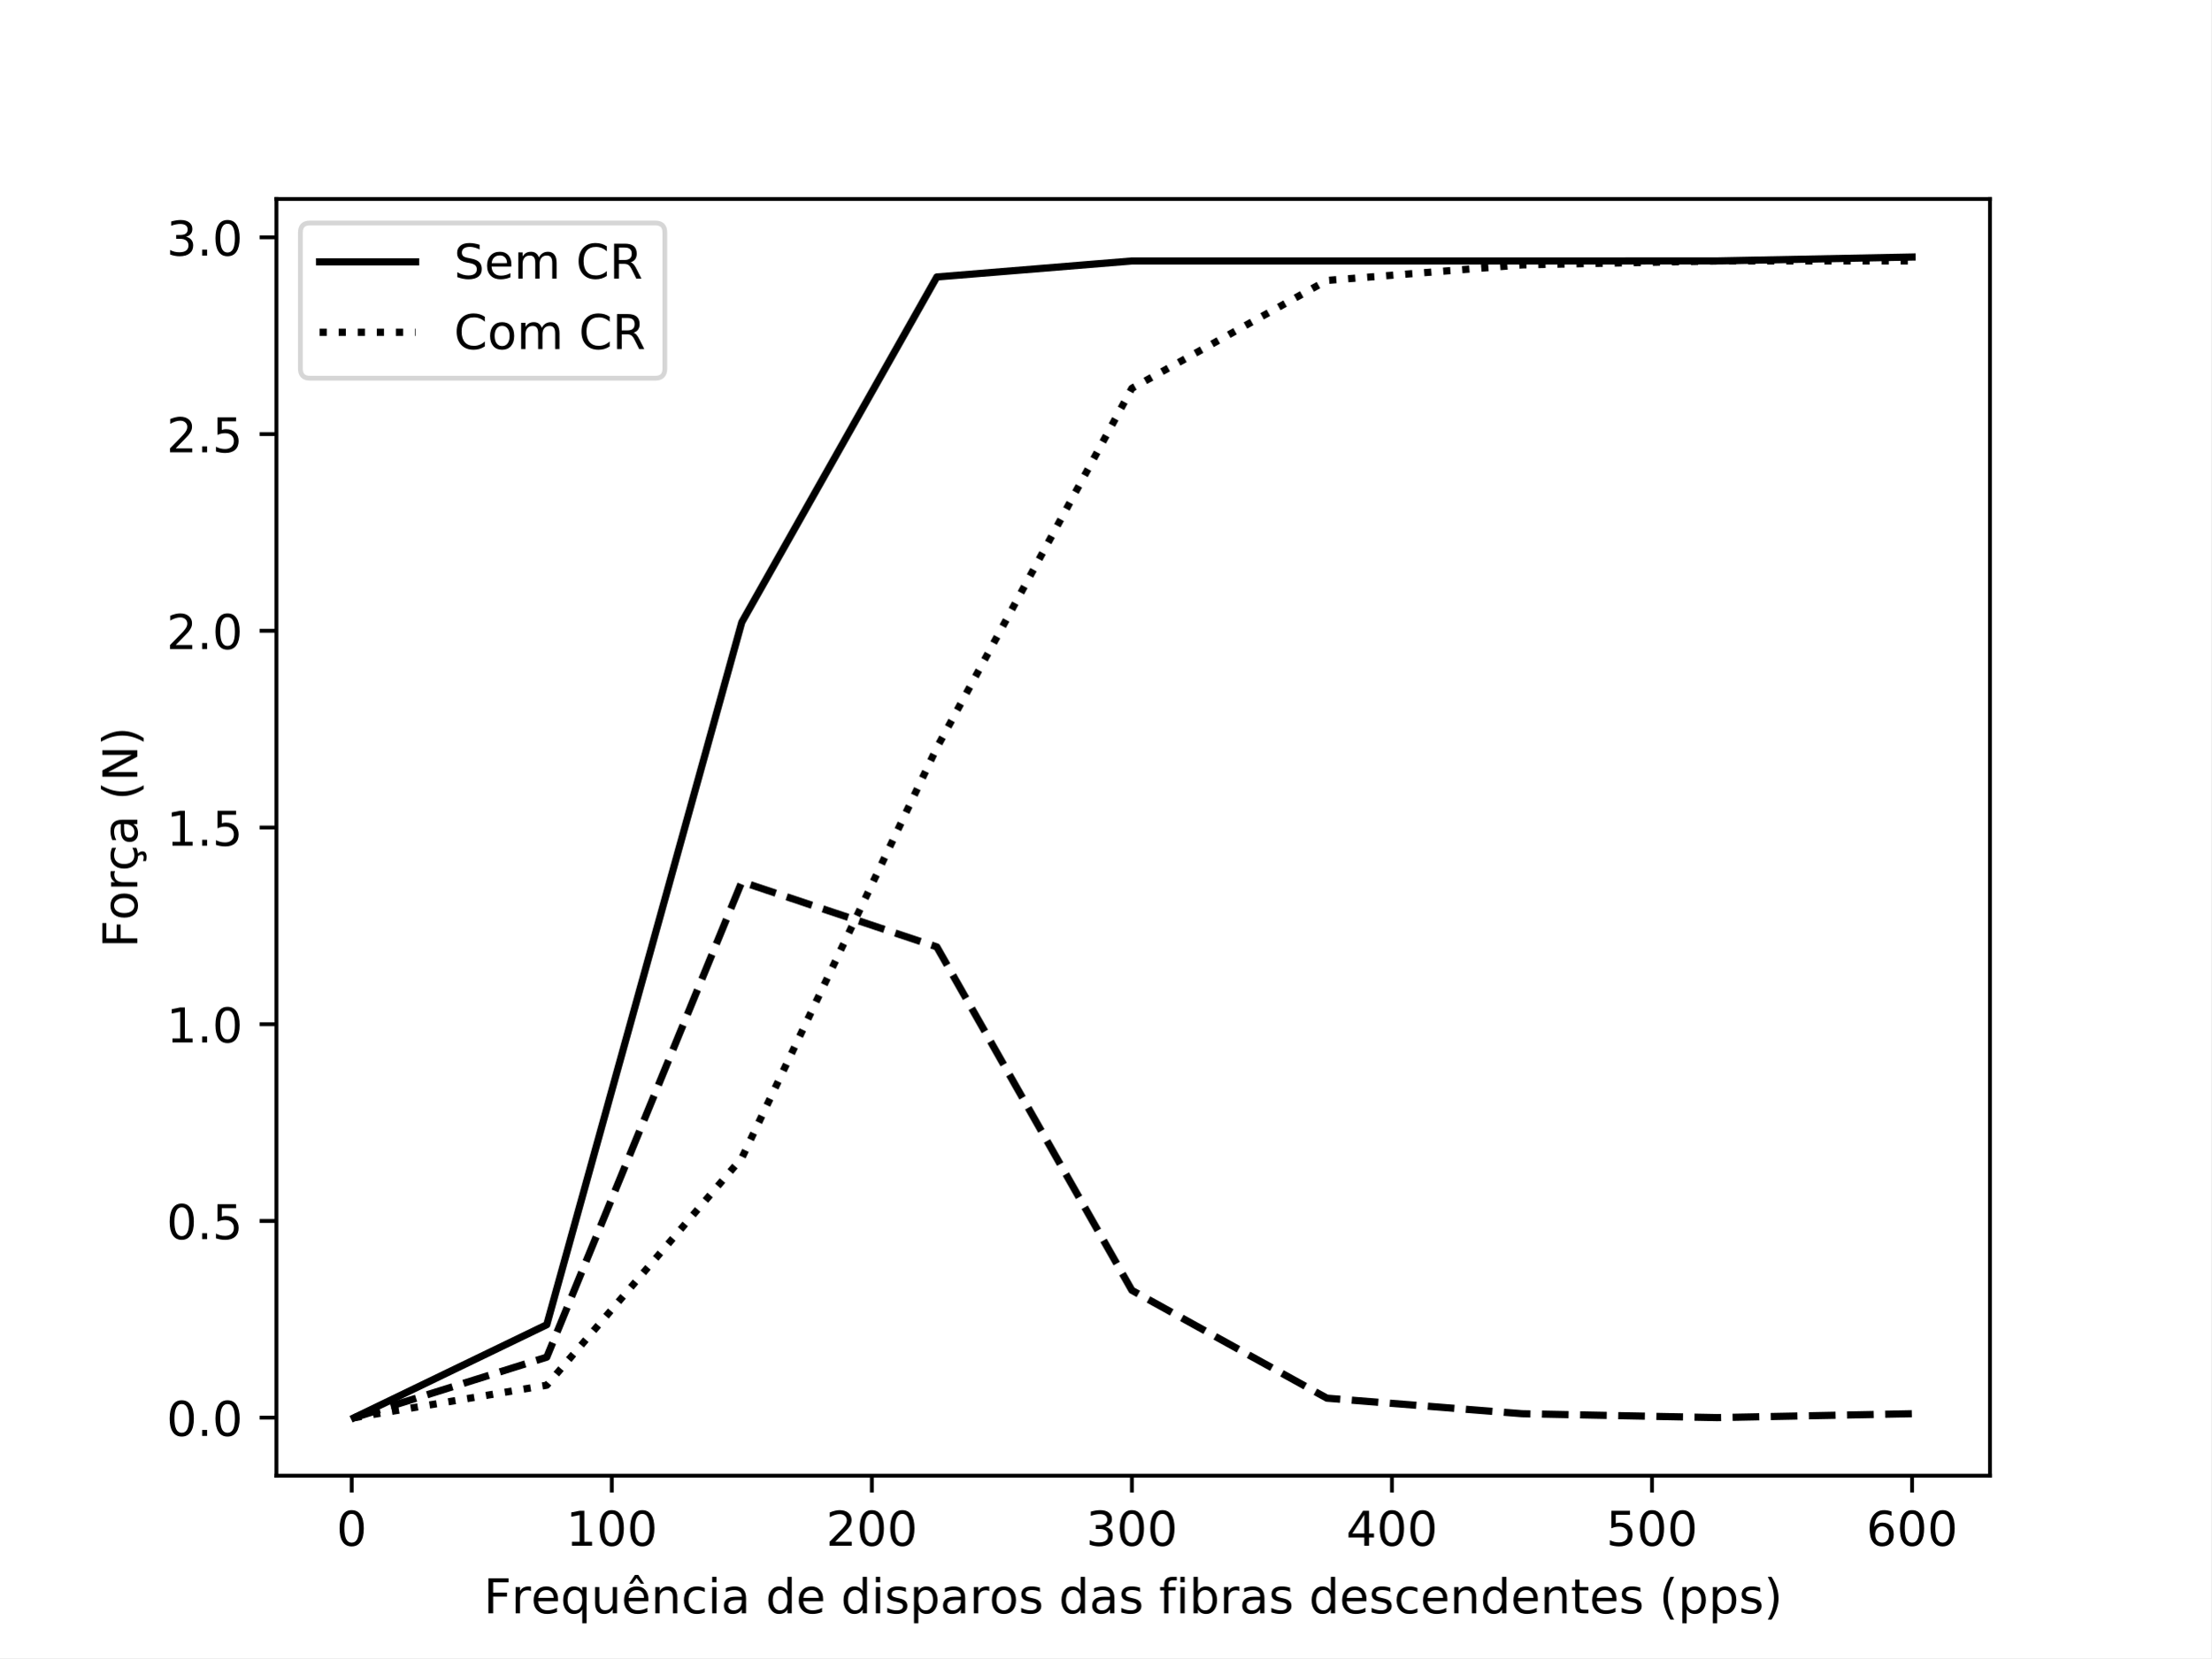
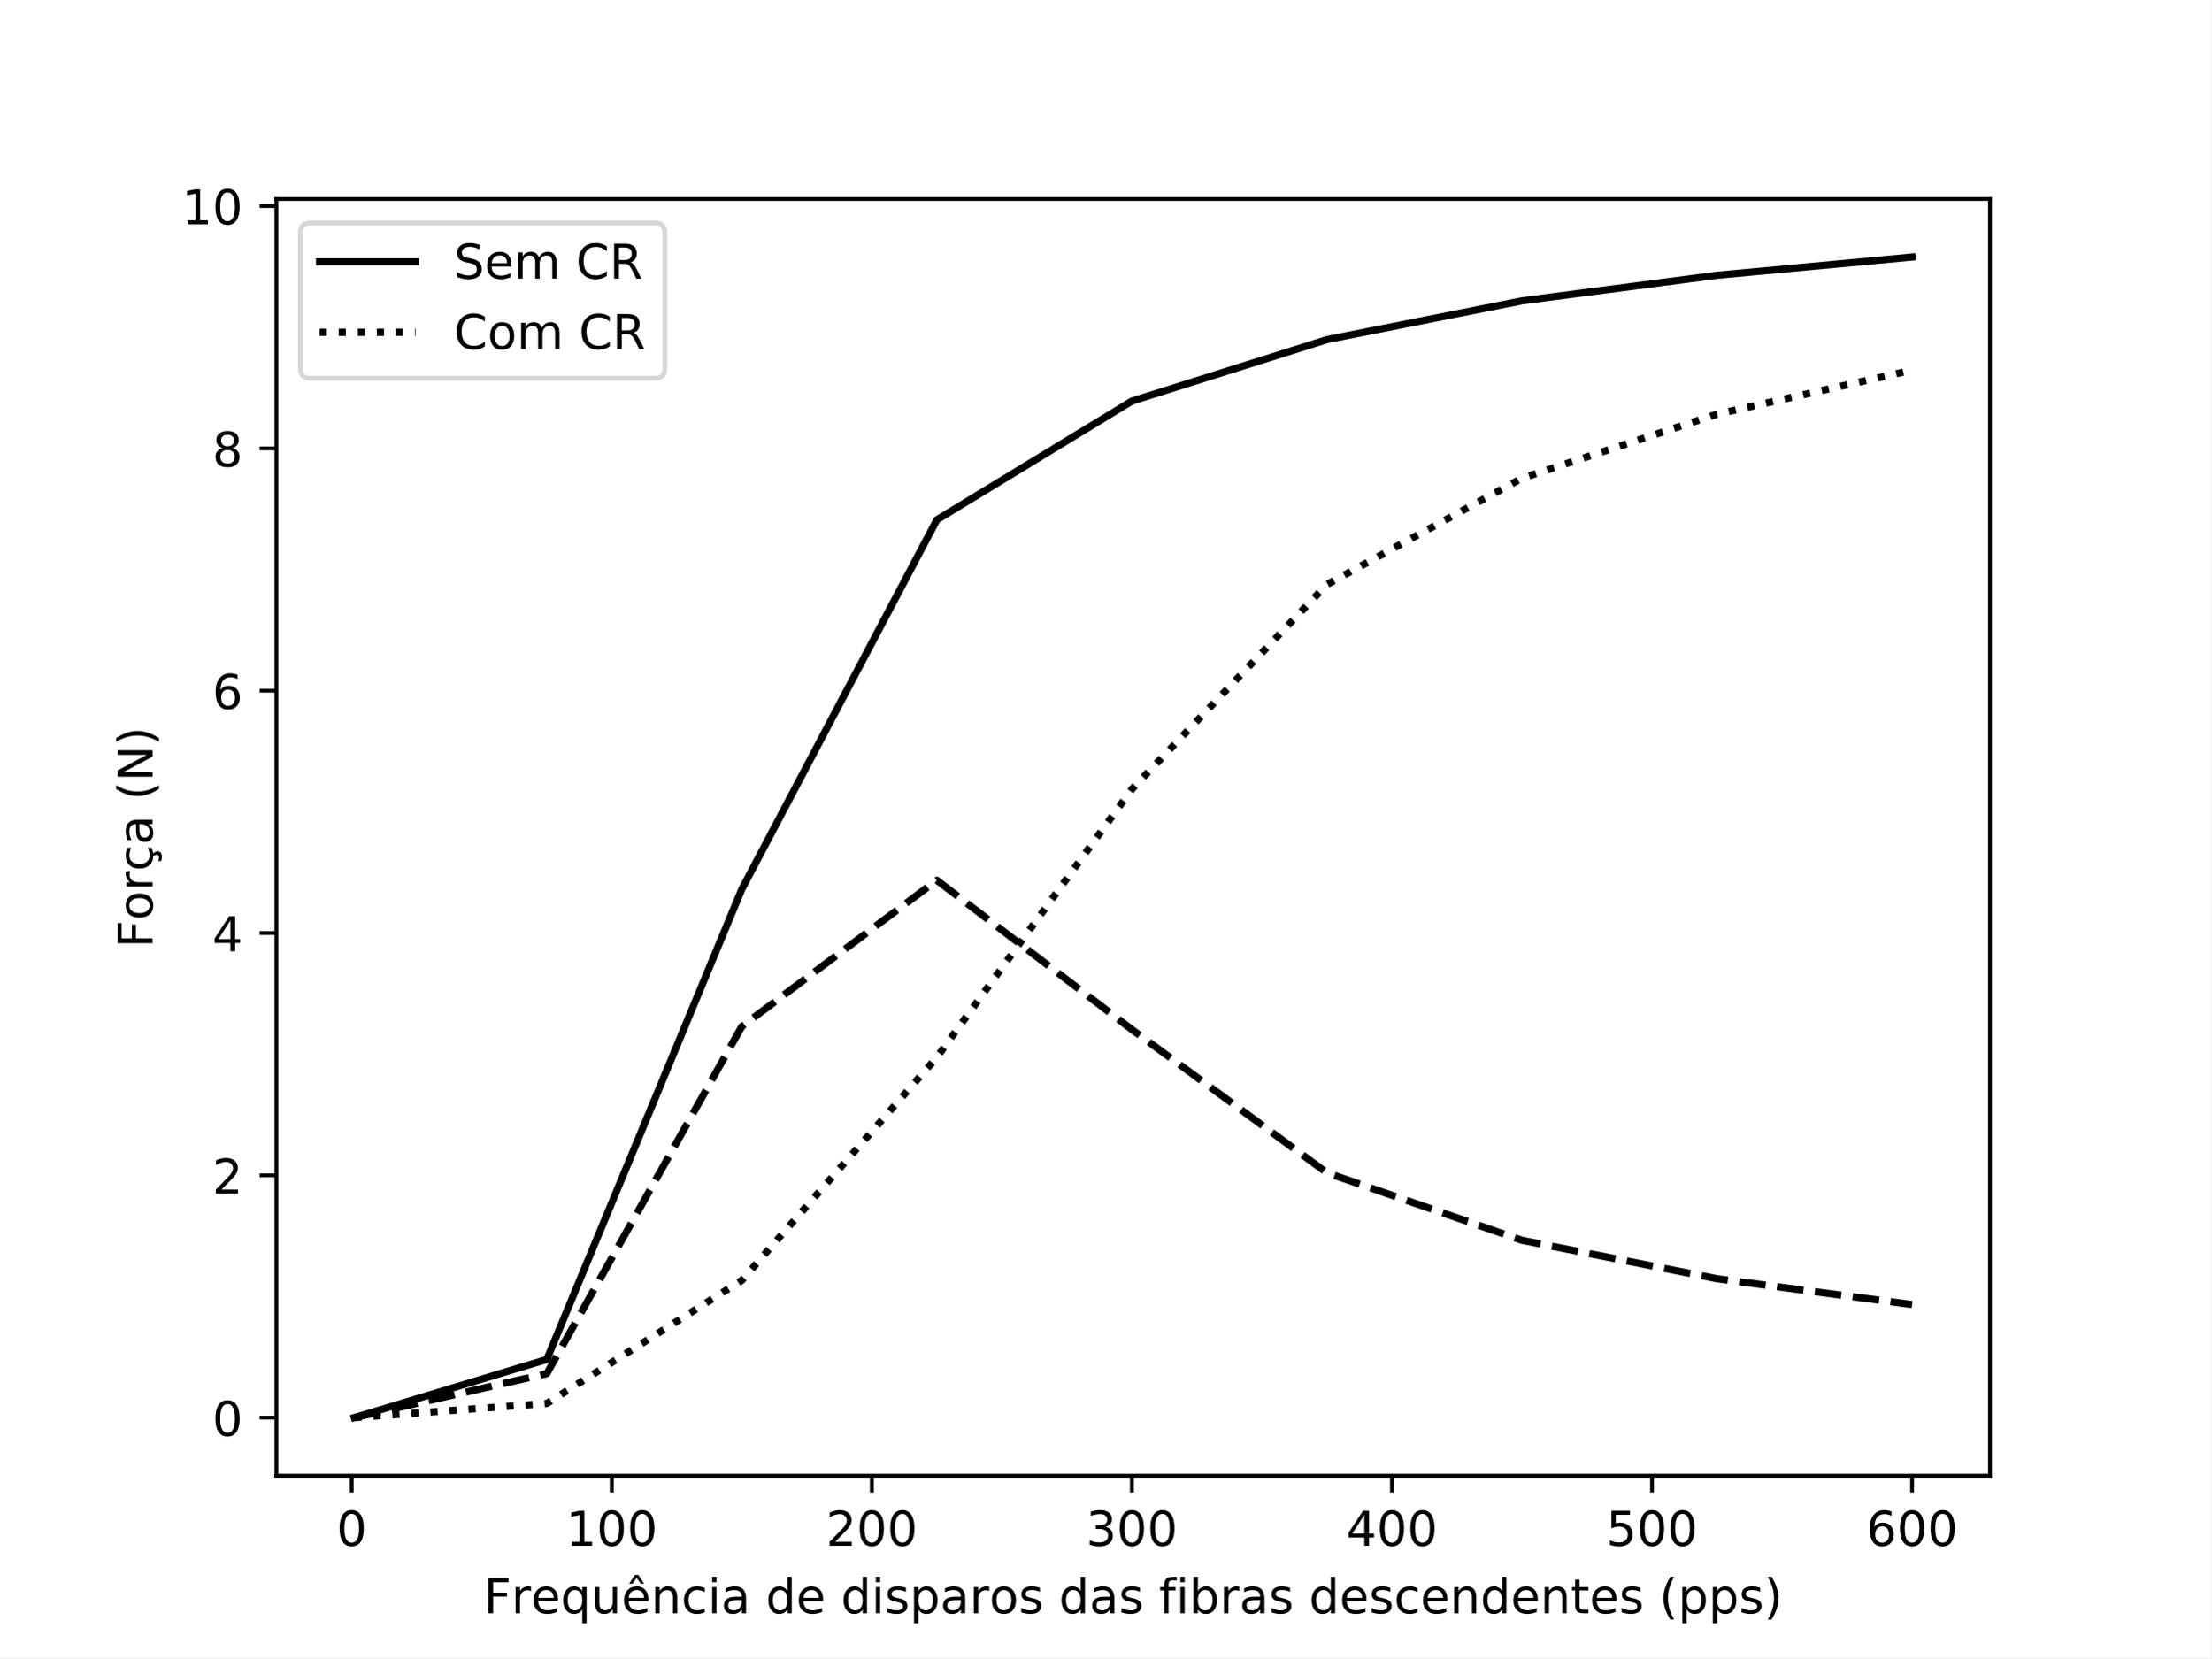
<svg xmlns="http://www.w3.org/2000/svg" xmlns:xlink="http://www.w3.org/1999/xlink" height="345.6pt" version="1.1" viewBox="0 0 460.8 345.6" width="460.8pt">
  <defs>
    <style type="text/css">
*{stroke-linecap:butt;stroke-linejoin:round;}
  </style>
  </defs>
  <g id="figure_1">
    <g id="patch_1">
      <path d="M 0 345.6  L 460.8 345.6  L 460.8 0  L 0 0  z " style="fill:#ffffff;" />
    </g>
    <g id="axes_1">
      <g id="patch_2">
        <path d="M 57.6 307.584  L 414.72 307.584  L 414.72 41.472  L 57.6 41.472  z " style="fill:#ffffff;" />
      </g>
      <g id="matplotlib.axis_1">
        <g id="xtick_1">
          <g id="line2d_1">
            <defs>
-               <path d="M 0 0  L 0 3.5  " id="m989ebcd56d" style="stroke:#000000;stroke-width:0.8;" />
-             </defs>
-             <g>
-               <use style="stroke:#000000;stroke-width:0.8;" x="73.291" xlink:href="#m989ebcd56d" y="307.584" />
+               <path d="M 0 0  L 0 3.5  " id="m99b1e2ceee" style="stroke:#000000;stroke-width:0.8;" />
+             </defs>
+             <g>
+               <use style="stroke:#000000;stroke-width:0.8;" x="73.291" xlink:href="#m99b1e2ceee" y="307.584" />
            </g>
          </g>
          <g id="text_1">
            <defs>
              <path d="M 31.781 66.406  Q 24.172 66.406 20.328 58.906  Q 16.5 51.422 16.5 36.375  Q 16.5 21.391 20.328 13.891  Q 24.172 6.391 31.781 6.391  Q 39.453 6.391 43.281 13.891  Q 47.125 21.391 47.125 36.375  Q 47.125 51.422 43.281 58.906  Q 39.453 66.406 31.781 66.406  z M 31.781 74.219  Q 44.047 74.219 50.516 64.516  Q 56.984 54.828 56.984 36.375  Q 56.984 17.969 50.516 8.266  Q 44.047 -1.422 31.781 -1.422  Q 19.531 -1.422 13.062 8.266  Q 6.594 17.969 6.594 36.375  Q 6.594 54.828 13.062 64.516  Q 19.531 74.219 31.781 74.219  z " id="DejaVuSans-48" />
            </defs>
            <g transform="translate(70.10948 322.1824)scale(0.1 -0.1)">
              <use xlink:href="#DejaVuSans-48" />
            </g>
          </g>
        </g>
        <g id="xtick_2">
          <g id="line2d_2">
            <g>
-               <use style="stroke:#000000;stroke-width:0.8;" x="127.49" xlink:href="#m989ebcd56d" y="307.584" />
+               <use style="stroke:#000000;stroke-width:0.8;" x="127.49" xlink:href="#m99b1e2ceee" y="307.584" />
            </g>
          </g>
          <g id="text_2">
            <defs>
              <path d="M 12.406 8.297  L 28.516 8.297  L 28.516 63.922  L 10.984 60.406  L 10.984 69.391  L 28.422 72.906  L 38.281 72.906  L 38.281 8.297  L 54.391 8.297  L 54.391 0  L 12.406 0  z " id="DejaVuSans-49" />
            </defs>
            <g transform="translate(117.9464 322.1824)scale(0.1 -0.1)">
              <use xlink:href="#DejaVuSans-49" />
              <use x="63.623" xlink:href="#DejaVuSans-48" />
              <use x="127.246" xlink:href="#DejaVuSans-48" />
            </g>
          </g>
        </g>
        <g id="xtick_3">
          <g id="line2d_3">
            <g>
-               <use style="stroke:#000000;stroke-width:0.8;" x="181.69" xlink:href="#m989ebcd56d" y="307.584" />
+               <use style="stroke:#000000;stroke-width:0.8;" x="181.69" xlink:href="#m99b1e2ceee" y="307.584" />
            </g>
          </g>
          <g id="text_3">
            <defs>
              <path d="M 19.188 8.297  L 53.609 8.297  L 53.609 0  L 7.328 0  L 7.328 8.297  Q 12.938 14.109 22.625 23.891  Q 32.328 33.688 34.812 36.531  Q 39.547 41.844 41.422 45.531  Q 43.312 49.219 43.312 52.781  Q 43.312 58.594 39.234 62.25  Q 35.156 65.922 28.609 65.922  Q 23.969 65.922 18.812 64.312  Q 13.672 62.703 7.812 59.422  L 7.812 69.391  Q 13.766 71.781 18.938 73  Q 24.125 74.219 28.422 74.219  Q 39.75 74.219 46.484 68.547  Q 53.219 62.891 53.219 53.422  Q 53.219 48.922 51.531 44.891  Q 49.859 40.875 45.406 35.406  Q 44.188 33.984 37.641 27.219  Q 31.109 20.453 19.188 8.297  z " id="DejaVuSans-50" />
            </defs>
            <g transform="translate(172.1458 322.1824)scale(0.1 -0.1)">
              <use xlink:href="#DejaVuSans-50" />
              <use x="63.623" xlink:href="#DejaVuSans-48" />
              <use x="127.246" xlink:href="#DejaVuSans-48" />
            </g>
          </g>
        </g>
        <g id="xtick_4">
          <g id="line2d_4">
            <g>
-               <use style="stroke:#000000;stroke-width:0.8;" x="235.889" xlink:href="#m989ebcd56d" y="307.584" />
+               <use style="stroke:#000000;stroke-width:0.8;" x="235.889" xlink:href="#m99b1e2ceee" y="307.584" />
            </g>
          </g>
          <g id="text_4">
            <defs>
              <path d="M 40.578 39.312  Q 47.656 37.797 51.625 33  Q 55.609 28.219 55.609 21.188  Q 55.609 10.406 48.188 4.484  Q 40.766 -1.422 27.094 -1.422  Q 22.516 -1.422 17.656 -0.516  Q 12.797 0.391 7.625 2.203  L 7.625 11.719  Q 11.719 9.328 16.594 8.109  Q 21.484 6.891 26.812 6.891  Q 36.078 6.891 40.938 10.547  Q 45.797 14.203 45.797 21.188  Q 45.797 27.641 41.281 31.266  Q 36.766 34.906 28.719 34.906  L 20.219 34.906  L 20.219 43.016  L 29.109 43.016  Q 36.375 43.016 40.234 45.922  Q 44.094 48.828 44.094 54.297  Q 44.094 59.906 40.109 62.906  Q 36.141 65.922 28.719 65.922  Q 24.656 65.922 20.016 65.031  Q 15.375 64.156 9.812 62.312  L 9.812 71.094  Q 15.438 72.656 20.344 73.438  Q 25.25 74.219 29.594 74.219  Q 40.828 74.219 47.359 69.109  Q 53.906 64.016 53.906 55.328  Q 53.906 49.266 50.438 45.094  Q 46.969 40.922 40.578 39.312  z " id="DejaVuSans-51" />
            </defs>
            <g transform="translate(226.3453 322.1824)scale(0.1 -0.1)">
              <use xlink:href="#DejaVuSans-51" />
              <use x="63.623" xlink:href="#DejaVuSans-48" />
              <use x="127.246" xlink:href="#DejaVuSans-48" />
            </g>
          </g>
        </g>
        <g id="xtick_5">
          <g id="line2d_5">
            <g>
-               <use style="stroke:#000000;stroke-width:0.8;" x="290.088" xlink:href="#m989ebcd56d" y="307.584" />
+               <use style="stroke:#000000;stroke-width:0.8;" x="290.088" xlink:href="#m99b1e2ceee" y="307.584" />
            </g>
          </g>
          <g id="text_5">
            <defs>
              <path d="M 37.797 64.312  L 12.891 25.391  L 37.797 25.391  z M 35.203 72.906  L 47.609 72.906  L 47.609 25.391  L 58.016 25.391  L 58.016 17.188  L 47.609 17.188  L 47.609 0  L 37.797 0  L 37.797 17.188  L 4.891 17.188  L 4.891 26.703  z " id="DejaVuSans-52" />
            </defs>
            <g transform="translate(280.5447 322.1824)scale(0.1 -0.1)">
              <use xlink:href="#DejaVuSans-52" />
              <use x="63.623" xlink:href="#DejaVuSans-48" />
              <use x="127.246" xlink:href="#DejaVuSans-48" />
            </g>
          </g>
        </g>
        <g id="xtick_6">
          <g id="line2d_6">
            <g>
-               <use style="stroke:#000000;stroke-width:0.8;" x="344.288" xlink:href="#m989ebcd56d" y="307.584" />
+               <use style="stroke:#000000;stroke-width:0.8;" x="344.288" xlink:href="#m99b1e2ceee" y="307.584" />
            </g>
          </g>
          <g id="text_6">
            <defs>
              <path d="M 10.797 72.906  L 49.516 72.906  L 49.516 64.594  L 19.828 64.594  L 19.828 46.734  Q 21.969 47.469 24.109 47.828  Q 26.266 48.188 28.422 48.188  Q 40.625 48.188 47.75 41.5  Q 54.891 34.812 54.891 23.391  Q 54.891 11.625 47.562 5.094  Q 40.234 -1.422 26.906 -1.422  Q 22.312 -1.422 17.547 -0.641  Q 12.797 0.141 7.719 1.703  L 7.719 11.625  Q 12.109 9.234 16.797 8.062  Q 21.484 6.891 26.703 6.891  Q 35.156 6.891 40.078 11.328  Q 45.016 15.766 45.016 23.391  Q 45.016 31 40.078 35.438  Q 35.156 39.891 26.703 39.891  Q 22.75 39.891 18.812 39.016  Q 14.891 38.141 10.797 36.281  z " id="DejaVuSans-53" />
            </defs>
            <g transform="translate(334.7441 322.1824)scale(0.1 -0.1)">
              <use xlink:href="#DejaVuSans-53" />
              <use x="63.623" xlink:href="#DejaVuSans-48" />
              <use x="127.246" xlink:href="#DejaVuSans-48" />
            </g>
          </g>
        </g>
        <g id="xtick_7">
          <g id="line2d_7">
            <g>
-               <use style="stroke:#000000;stroke-width:0.8;" x="398.487" xlink:href="#m989ebcd56d" y="307.584" />
+               <use style="stroke:#000000;stroke-width:0.8;" x="398.487" xlink:href="#m99b1e2ceee" y="307.584" />
            </g>
          </g>
          <g id="text_7">
            <defs>
              <path d="M 33.016 40.375  Q 26.375 40.375 22.484 35.828  Q 18.609 31.297 18.609 23.391  Q 18.609 15.531 22.484 10.953  Q 26.375 6.391 33.016 6.391  Q 39.656 6.391 43.531 10.953  Q 47.406 15.531 47.406 23.391  Q 47.406 31.297 43.531 35.828  Q 39.656 40.375 33.016 40.375  z M 52.594 71.297  L 52.594 62.312  Q 48.875 64.062 45.094 64.984  Q 41.312 65.922 37.594 65.922  Q 27.828 65.922 22.672 59.328  Q 17.531 52.734 16.797 39.406  Q 19.672 43.656 24.016 45.922  Q 28.375 48.188 33.594 48.188  Q 44.578 48.188 50.953 41.516  Q 57.328 34.859 57.328 23.391  Q 57.328 12.156 50.688 5.359  Q 44.047 -1.422 33.016 -1.422  Q 20.359 -1.422 13.672 8.266  Q 6.984 17.969 6.984 36.375  Q 6.984 53.656 15.188 63.938  Q 23.391 74.219 37.203 74.219  Q 40.922 74.219 44.703 73.484  Q 48.484 72.75 52.594 71.297  z " id="DejaVuSans-54" />
            </defs>
            <g transform="translate(388.9435 322.1824)scale(0.1 -0.1)">
              <use xlink:href="#DejaVuSans-54" />
              <use x="63.623" xlink:href="#DejaVuSans-48" />
              <use x="127.246" xlink:href="#DejaVuSans-48" />
            </g>
          </g>
        </g>
        <g id="text_8">
          <defs>
            <path d="M 9.812 72.906  L 51.703 72.906  L 51.703 64.594  L 19.672 64.594  L 19.672 43.109  L 48.578 43.109  L 48.578 34.812  L 19.672 34.812  L 19.672 0  L 9.812 0  z " id="DejaVuSans-70" />
            <path d="M 41.109 46.297  Q 39.594 47.172 37.812 47.578  Q 36.031 48 33.891 48  Q 26.266 48 22.188 43.047  Q 18.109 38.094 18.109 28.812  L 18.109 0  L 9.078 0  L 9.078 54.688  L 18.109 54.688  L 18.109 46.188  Q 20.953 51.172 25.484 53.578  Q 30.031 56 36.531 56  Q 37.453 56 38.578 55.875  Q 39.703 55.766 41.062 55.516  z " id="DejaVuSans-114" />
            <path d="M 56.203 29.594  L 56.203 25.203  L 14.891 25.203  Q 15.484 15.922 20.484 11.062  Q 25.484 6.203 34.422 6.203  Q 39.594 6.203 44.453 7.469  Q 49.312 8.734 54.109 11.281  L 54.109 2.781  Q 49.266 0.734 44.188 -0.344  Q 39.109 -1.422 33.891 -1.422  Q 20.797 -1.422 13.156 6.188  Q 5.516 13.812 5.516 26.812  Q 5.516 40.234 12.766 48.109  Q 20.016 56 32.328 56  Q 43.359 56 49.781 48.891  Q 56.203 41.797 56.203 29.594  z M 47.219 32.234  Q 47.125 39.594 43.094 43.984  Q 39.062 48.391 32.422 48.391  Q 24.906 48.391 20.391 44.141  Q 15.875 39.891 15.188 32.172  z " id="DejaVuSans-101" />
            <path d="M 14.797 27.297  Q 14.797 17.391 18.875 11.75  Q 22.953 6.109 30.078 6.109  Q 37.203 6.109 41.297 11.75  Q 45.406 17.391 45.406 27.297  Q 45.406 37.203 41.297 42.844  Q 37.203 48.484 30.078 48.484  Q 22.953 48.484 18.875 42.844  Q 14.797 37.203 14.797 27.297  z M 45.406 8.203  Q 42.578 3.328 38.25 0.953  Q 33.938 -1.422 27.875 -1.422  Q 17.969 -1.422 11.734 6.484  Q 5.516 14.406 5.516 27.297  Q 5.516 40.188 11.734 48.094  Q 17.969 56 27.875 56  Q 33.938 56 38.25 53.625  Q 42.578 51.266 45.406 46.391  L 45.406 54.688  L 54.391 54.688  L 54.391 -20.797  L 45.406 -20.797  z " id="DejaVuSans-113" />
            <path d="M 8.5 21.578  L 8.5 54.688  L 17.484 54.688  L 17.484 21.922  Q 17.484 14.156 20.5 10.266  Q 23.531 6.391 29.594 6.391  Q 36.859 6.391 41.078 11.031  Q 45.312 15.672 45.312 23.688  L 45.312 54.688  L 54.297 54.688  L 54.297 0  L 45.312 0  L 45.312 8.406  Q 42.047 3.422 37.719 1  Q 33.406 -1.422 27.688 -1.422  Q 18.266 -1.422 13.375 4.438  Q 8.5 10.297 8.5 21.578  z M 31.109 56  z " id="DejaVuSans-117" />
            <path d="M 56.203 29.594  L 56.203 25.203  L 14.891 25.203  Q 15.484 15.922 20.484 11.062  Q 25.484 6.203 34.422 6.203  Q 39.594 6.203 44.453 7.469  Q 49.312 8.734 54.109 11.281  L 54.109 2.781  Q 49.266 0.734 44.188 -0.344  Q 39.109 -1.422 33.891 -1.422  Q 20.797 -1.422 13.156 6.188  Q 5.516 13.812 5.516 26.812  Q 5.516 40.234 12.766 48.109  Q 20.016 56 32.328 56  Q 43.359 56 49.781 48.891  Q 56.203 41.797 56.203 29.594  z M 47.219 32.234  Q 47.125 39.594 43.094 43.984  Q 39.062 48.391 32.422 48.391  Q 24.906 48.391 20.391 44.141  Q 15.875 39.891 15.188 32.172  z M 28.172 79.984  L 35.406 79.984  L 47.359 61.625  L 40.578 61.625  L 31.781 73.578  L 23 61.625  L 16.219 61.625  z " id="DejaVuSans-234" />
            <path d="M 54.891 33.016  L 54.891 0  L 45.906 0  L 45.906 32.719  Q 45.906 40.484 42.875 44.328  Q 39.844 48.188 33.797 48.188  Q 26.516 48.188 22.312 43.547  Q 18.109 38.922 18.109 30.906  L 18.109 0  L 9.078 0  L 9.078 54.688  L 18.109 54.688  L 18.109 46.188  Q 21.344 51.125 25.703 53.562  Q 30.078 56 35.797 56  Q 45.219 56 50.047 50.172  Q 54.891 44.344 54.891 33.016  z " id="DejaVuSans-110" />
            <path d="M 48.781 52.594  L 48.781 44.188  Q 44.969 46.297 41.141 47.344  Q 37.312 48.391 33.406 48.391  Q 24.656 48.391 19.812 42.844  Q 14.984 37.312 14.984 27.297  Q 14.984 17.281 19.812 11.734  Q 24.656 6.203 33.406 6.203  Q 37.312 6.203 41.141 7.25  Q 44.969 8.297 48.781 10.406  L 48.781 2.094  Q 45.016 0.344 40.984 -0.531  Q 36.969 -1.422 32.422 -1.422  Q 20.062 -1.422 12.781 6.344  Q 5.516 14.109 5.516 27.297  Q 5.516 40.672 12.859 48.328  Q 20.219 56 33.016 56  Q 37.156 56 41.109 55.141  Q 45.062 54.297 48.781 52.594  z " id="DejaVuSans-99" />
            <path d="M 9.422 54.688  L 18.406 54.688  L 18.406 0  L 9.422 0  z M 9.422 75.984  L 18.406 75.984  L 18.406 64.594  L 9.422 64.594  z " id="DejaVuSans-105" />
            <path d="M 34.281 27.484  Q 23.391 27.484 19.188 25  Q 14.984 22.516 14.984 16.5  Q 14.984 11.719 18.141 8.906  Q 21.297 6.109 26.703 6.109  Q 34.188 6.109 38.703 11.406  Q 43.219 16.703 43.219 25.484  L 43.219 27.484  z M 52.203 31.203  L 52.203 0  L 43.219 0  L 43.219 8.297  Q 40.141 3.328 35.547 0.953  Q 30.953 -1.422 24.312 -1.422  Q 15.922 -1.422 10.953 3.297  Q 6 8.016 6 15.922  Q 6 25.141 12.172 29.828  Q 18.359 34.516 30.609 34.516  L 43.219 34.516  L 43.219 35.406  Q 43.219 41.609 39.141 45  Q 35.062 48.391 27.688 48.391  Q 23 48.391 18.547 47.266  Q 14.109 46.141 10.016 43.891  L 10.016 52.203  Q 14.938 54.109 19.578 55.047  Q 24.219 56 28.609 56  Q 40.484 56 46.344 49.844  Q 52.203 43.703 52.203 31.203  z " id="DejaVuSans-97" />
            <path id="DejaVuSans-32" />
            <path d="M 45.406 46.391  L 45.406 75.984  L 54.391 75.984  L 54.391 0  L 45.406 0  L 45.406 8.203  Q 42.578 3.328 38.25 0.953  Q 33.938 -1.422 27.875 -1.422  Q 17.969 -1.422 11.734 6.484  Q 5.516 14.406 5.516 27.297  Q 5.516 40.188 11.734 48.094  Q 17.969 56 27.875 56  Q 33.938 56 38.25 53.625  Q 42.578 51.266 45.406 46.391  z M 14.797 27.297  Q 14.797 17.391 18.875 11.75  Q 22.953 6.109 30.078 6.109  Q 37.203 6.109 41.297 11.75  Q 45.406 17.391 45.406 27.297  Q 45.406 37.203 41.297 42.844  Q 37.203 48.484 30.078 48.484  Q 22.953 48.484 18.875 42.844  Q 14.797 37.203 14.797 27.297  z " id="DejaVuSans-100" />
            <path d="M 44.281 53.078  L 44.281 44.578  Q 40.484 46.531 36.375 47.5  Q 32.281 48.484 27.875 48.484  Q 21.188 48.484 17.844 46.438  Q 14.5 44.391 14.5 40.281  Q 14.5 37.156 16.891 35.375  Q 19.281 33.594 26.516 31.984  L 29.594 31.297  Q 39.156 29.25 43.188 25.516  Q 47.219 21.781 47.219 15.094  Q 47.219 7.469 41.188 3.016  Q 35.156 -1.422 24.609 -1.422  Q 20.219 -1.422 15.453 -0.562  Q 10.688 0.297 5.422 2  L 5.422 11.281  Q 10.406 8.688 15.234 7.391  Q 20.062 6.109 24.812 6.109  Q 31.156 6.109 34.562 8.281  Q 37.984 10.453 37.984 14.406  Q 37.984 18.062 35.516 20.016  Q 33.062 21.969 24.703 23.781  L 21.578 24.516  Q 13.234 26.266 9.516 29.906  Q 5.812 33.547 5.812 39.891  Q 5.812 47.609 11.281 51.797  Q 16.75 56 26.812 56  Q 31.781 56 36.172 55.266  Q 40.578 54.547 44.281 53.078  z " id="DejaVuSans-115" />
            <path d="M 18.109 8.203  L 18.109 -20.797  L 9.078 -20.797  L 9.078 54.688  L 18.109 54.688  L 18.109 46.391  Q 20.953 51.266 25.266 53.625  Q 29.594 56 35.594 56  Q 45.562 56 51.781 48.094  Q 58.016 40.188 58.016 27.297  Q 58.016 14.406 51.781 6.484  Q 45.562 -1.422 35.594 -1.422  Q 29.594 -1.422 25.266 0.953  Q 20.953 3.328 18.109 8.203  z M 48.688 27.297  Q 48.688 37.203 44.609 42.844  Q 40.531 48.484 33.406 48.484  Q 26.266 48.484 22.188 42.844  Q 18.109 37.203 18.109 27.297  Q 18.109 17.391 22.188 11.75  Q 26.266 6.109 33.406 6.109  Q 40.531 6.109 44.609 11.75  Q 48.688 17.391 48.688 27.297  z " id="DejaVuSans-112" />
            <path d="M 30.609 48.391  Q 23.391 48.391 19.188 42.75  Q 14.984 37.109 14.984 27.297  Q 14.984 17.484 19.156 11.844  Q 23.344 6.203 30.609 6.203  Q 37.797 6.203 41.984 11.859  Q 46.188 17.531 46.188 27.297  Q 46.188 37.016 41.984 42.703  Q 37.797 48.391 30.609 48.391  z M 30.609 56  Q 42.328 56 49.016 48.375  Q 55.719 40.766 55.719 27.297  Q 55.719 13.875 49.016 6.219  Q 42.328 -1.422 30.609 -1.422  Q 18.844 -1.422 12.172 6.219  Q 5.516 13.875 5.516 27.297  Q 5.516 40.766 12.172 48.375  Q 18.844 56 30.609 56  z " id="DejaVuSans-111" />
            <path d="M 37.109 75.984  L 37.109 68.5  L 28.516 68.5  Q 23.688 68.5 21.797 66.547  Q 19.922 64.594 19.922 59.516  L 19.922 54.688  L 34.719 54.688  L 34.719 47.703  L 19.922 47.703  L 19.922 0  L 10.891 0  L 10.891 47.703  L 2.297 47.703  L 2.297 54.688  L 10.891 54.688  L 10.891 58.5  Q 10.891 67.625 15.141 71.797  Q 19.391 75.984 28.609 75.984  z " id="DejaVuSans-102" />
            <path d="M 48.688 27.297  Q 48.688 37.203 44.609 42.844  Q 40.531 48.484 33.406 48.484  Q 26.266 48.484 22.188 42.844  Q 18.109 37.203 18.109 27.297  Q 18.109 17.391 22.188 11.75  Q 26.266 6.109 33.406 6.109  Q 40.531 6.109 44.609 11.75  Q 48.688 17.391 48.688 27.297  z M 18.109 46.391  Q 20.953 51.266 25.266 53.625  Q 29.594 56 35.594 56  Q 45.562 56 51.781 48.094  Q 58.016 40.188 58.016 27.297  Q 58.016 14.406 51.781 6.484  Q 45.562 -1.422 35.594 -1.422  Q 29.594 -1.422 25.266 0.953  Q 20.953 3.328 18.109 8.203  L 18.109 0  L 9.078 0  L 9.078 75.984  L 18.109 75.984  z " id="DejaVuSans-98" />
            <path d="M 18.312 70.219  L 18.312 54.688  L 36.812 54.688  L 36.812 47.703  L 18.312 47.703  L 18.312 18.016  Q 18.312 11.328 20.141 9.422  Q 21.969 7.516 27.594 7.516  L 36.812 7.516  L 36.812 0  L 27.594 0  Q 17.188 0 13.234 3.875  Q 9.281 7.766 9.281 18.016  L 9.281 47.703  L 2.688 47.703  L 2.688 54.688  L 9.281 54.688  L 9.281 70.219  z " id="DejaVuSans-116" />
            <path d="M 31 75.875  Q 24.469 64.656 21.281 53.656  Q 18.109 42.672 18.109 31.391  Q 18.109 20.125 21.312 9.062  Q 24.516 -2 31 -13.188  L 23.188 -13.188  Q 15.875 -1.703 12.234 9.375  Q 8.594 20.453 8.594 31.391  Q 8.594 42.281 12.203 53.312  Q 15.828 64.359 23.188 75.875  z " id="DejaVuSans-40" />
            <path d="M 8.016 75.875  L 15.828 75.875  Q 23.141 64.359 26.781 53.312  Q 30.422 42.281 30.422 31.391  Q 30.422 20.453 26.781 9.375  Q 23.141 -1.703 15.828 -13.188  L 8.016 -13.188  Q 14.5 -2 17.703 9.062  Q 20.906 20.125 20.906 31.391  Q 20.906 42.672 17.703 53.656  Q 14.5 64.656 8.016 75.875  z " id="DejaVuSans-41" />
          </defs>
          <g transform="translate(100.803 336.2606)scale(0.1 -0.1)">
            <use xlink:href="#DejaVuSans-70" />
            <use x="57.41" xlink:href="#DejaVuSans-114" />
            <use x="98.492" xlink:href="#DejaVuSans-101" />
            <use x="160.016" xlink:href="#DejaVuSans-113" />
            <use x="223.492" xlink:href="#DejaVuSans-117" />
            <use x="286.871" xlink:href="#DejaVuSans-234" />
            <use x="348.395" xlink:href="#DejaVuSans-110" />
            <use x="411.773" xlink:href="#DejaVuSans-99" />
            <use x="466.754" xlink:href="#DejaVuSans-105" />
            <use x="494.537" xlink:href="#DejaVuSans-97" />
            <use x="555.816" xlink:href="#DejaVuSans-32" />
            <use x="587.604" xlink:href="#DejaVuSans-100" />
            <use x="651.08" xlink:href="#DejaVuSans-101" />
            <use x="712.604" xlink:href="#DejaVuSans-32" />
            <use x="744.391" xlink:href="#DejaVuSans-100" />
            <use x="807.867" xlink:href="#DejaVuSans-105" />
            <use x="835.65" xlink:href="#DejaVuSans-115" />
            <use x="887.75" xlink:href="#DejaVuSans-112" />
            <use x="951.227" xlink:href="#DejaVuSans-97" />
            <use x="1012.506" xlink:href="#DejaVuSans-114" />
            <use x="1053.588" xlink:href="#DejaVuSans-111" />
            <use x="1114.77" xlink:href="#DejaVuSans-115" />
            <use x="1166.869" xlink:href="#DejaVuSans-32" />
            <use x="1198.656" xlink:href="#DejaVuSans-100" />
            <use x="1262.133" xlink:href="#DejaVuSans-97" />
            <use x="1323.412" xlink:href="#DejaVuSans-115" />
            <use x="1375.512" xlink:href="#DejaVuSans-32" />
            <use x="1407.299" xlink:href="#DejaVuSans-102" />
            <use x="1442.504" xlink:href="#DejaVuSans-105" />
            <use x="1470.287" xlink:href="#DejaVuSans-98" />
            <use x="1533.764" xlink:href="#DejaVuSans-114" />
            <use x="1574.877" xlink:href="#DejaVuSans-97" />
            <use x="1636.156" xlink:href="#DejaVuSans-115" />
            <use x="1688.256" xlink:href="#DejaVuSans-32" />
            <use x="1720.043" xlink:href="#DejaVuSans-100" />
            <use x="1783.52" xlink:href="#DejaVuSans-101" />
            <use x="1845.043" xlink:href="#DejaVuSans-115" />
            <use x="1897.143" xlink:href="#DejaVuSans-99" />
            <use x="1952.123" xlink:href="#DejaVuSans-101" />
            <use x="2013.646" xlink:href="#DejaVuSans-110" />
            <use x="2077.025" xlink:href="#DejaVuSans-100" />
            <use x="2140.502" xlink:href="#DejaVuSans-101" />
            <use x="2202.025" xlink:href="#DejaVuSans-110" />
            <use x="2265.404" xlink:href="#DejaVuSans-116" />
            <use x="2304.613" xlink:href="#DejaVuSans-101" />
            <use x="2366.137" xlink:href="#DejaVuSans-115" />
            <use x="2418.236" xlink:href="#DejaVuSans-32" />
            <use x="2450.023" xlink:href="#DejaVuSans-40" />
            <use x="2489.037" xlink:href="#DejaVuSans-112" />
            <use x="2552.514" xlink:href="#DejaVuSans-112" />
            <use x="2615.99" xlink:href="#DejaVuSans-115" />
            <use x="2668.09" xlink:href="#DejaVuSans-41" />
          </g>
        </g>
      </g>
      <g id="matplotlib.axis_2">
        <g id="ytick_1">
          <g id="line2d_8">
            <defs>
-               <path d="M 0 0  L -3.5 0  " id="m0ba6291695" style="stroke:#000000;stroke-width:0.8;" />
-             </defs>
-             <g>
-               <use style="stroke:#000000;stroke-width:0.8;" x="57.6" xlink:href="#m0ba6291695" y="295.488" />
+               <path d="M 0 0  L -3.5 0  " id="m496a9ec036" style="stroke:#000000;stroke-width:0.8;" />
+             </defs>
+             <g>
+               <use style="stroke:#000000;stroke-width:0.8;" x="57.6" xlink:href="#m496a9ec036" y="295.488" />
            </g>
          </g>
          <g id="text_9">
-             <defs>
-               <path d="M 10.688 12.406  L 21 12.406  L 21 0  L 10.688 0  z " id="DejaVuSans-46" />
-             </defs>
-             <g transform="translate(34.69687 299.2872)scale(0.1 -0.1)">
+             <g transform="translate(44.2375 299.2872)scale(0.1 -0.1)">
              <use xlink:href="#DejaVuSans-48" />
-               <use x="63.623" xlink:href="#DejaVuSans-46" />
-               <use x="95.41" xlink:href="#DejaVuSans-48" />
            </g>
          </g>
        </g>
        <g id="ytick_2">
          <g id="line2d_9">
            <g>
-               <use style="stroke:#000000;stroke-width:0.8;" x="57.6" xlink:href="#m0ba6291695" y="254.485" />
+               <use style="stroke:#000000;stroke-width:0.8;" x="57.6" xlink:href="#m496a9ec036" y="244.979" />
            </g>
          </g>
          <g id="text_10">
-             <g transform="translate(34.69687 258.2838)scale(0.1 -0.1)">
-               <use xlink:href="#DejaVuSans-48" />
-               <use x="63.623" xlink:href="#DejaVuSans-46" />
-               <use x="95.41" xlink:href="#DejaVuSans-53" />
+             <g transform="translate(44.2375 248.7782)scale(0.1 -0.1)">
+               <use xlink:href="#DejaVuSans-50" />
            </g>
          </g>
        </g>
        <g id="ytick_3">
          <g id="line2d_10">
            <g>
-               <use style="stroke:#000000;stroke-width:0.8;" x="57.6" xlink:href="#m0ba6291695" y="213.481" />
+               <use style="stroke:#000000;stroke-width:0.8;" x="57.6" xlink:href="#m496a9ec036" y="194.47" />
            </g>
          </g>
          <g id="text_11">
-             <g transform="translate(34.69687 217.2804)scale(0.1 -0.1)">
-               <use xlink:href="#DejaVuSans-49" />
-               <use x="63.623" xlink:href="#DejaVuSans-46" />
-               <use x="95.41" xlink:href="#DejaVuSans-48" />
+             <g transform="translate(44.2375 198.2691)scale(0.1 -0.1)">
+               <use xlink:href="#DejaVuSans-52" />
            </g>
          </g>
        </g>
        <g id="ytick_4">
          <g id="line2d_11">
            <g>
-               <use style="stroke:#000000;stroke-width:0.8;" x="57.6" xlink:href="#m0ba6291695" y="172.478" />
+               <use style="stroke:#000000;stroke-width:0.8;" x="57.6" xlink:href="#m496a9ec036" y="143.961" />
            </g>
          </g>
          <g id="text_12">
-             <g transform="translate(34.69687 176.277)scale(0.1 -0.1)">
-               <use xlink:href="#DejaVuSans-49" />
-               <use x="63.623" xlink:href="#DejaVuSans-46" />
-               <use x="95.41" xlink:href="#DejaVuSans-53" />
+             <g transform="translate(44.2375 147.7601)scale(0.1 -0.1)">
+               <use xlink:href="#DejaVuSans-54" />
            </g>
          </g>
        </g>
        <g id="ytick_5">
          <g id="line2d_12">
            <g>
-               <use style="stroke:#000000;stroke-width:0.8;" x="57.6" xlink:href="#m0ba6291695" y="131.474" />
+               <use style="stroke:#000000;stroke-width:0.8;" x="57.6" xlink:href="#m496a9ec036" y="93.452" />
            </g>
          </g>
          <g id="text_13">
-             <g transform="translate(34.69687 135.2737)scale(0.1 -0.1)">
-               <use xlink:href="#DejaVuSans-50" />
-               <use x="63.623" xlink:href="#DejaVuSans-46" />
-               <use x="95.41" xlink:href="#DejaVuSans-48" />
+             <defs>
+               <path d="M 31.781 34.625  Q 24.75 34.625 20.719 30.859  Q 16.703 27.094 16.703 20.516  Q 16.703 13.922 20.719 10.156  Q 24.75 6.391 31.781 6.391  Q 38.812 6.391 42.859 10.172  Q 46.922 13.969 46.922 20.516  Q 46.922 27.094 42.891 30.859  Q 38.875 34.625 31.781 34.625  z M 21.922 38.812  Q 15.578 40.375 12.031 44.719  Q 8.5 49.078 8.5 55.328  Q 8.5 64.062 14.719 69.141  Q 20.953 74.219 31.781 74.219  Q 42.672 74.219 48.875 69.141  Q 55.078 64.062 55.078 55.328  Q 55.078 49.078 51.531 44.719  Q 48 40.375 41.703 38.812  Q 48.828 37.156 52.797 32.312  Q 56.781 27.484 56.781 20.516  Q 56.781 9.906 50.312 4.234  Q 43.844 -1.422 31.781 -1.422  Q 19.734 -1.422 13.25 4.234  Q 6.781 9.906 6.781 20.516  Q 6.781 27.484 10.781 32.312  Q 14.797 37.156 21.922 38.812  z M 18.312 54.391  Q 18.312 48.734 21.844 45.562  Q 25.391 42.391 31.781 42.391  Q 38.141 42.391 41.719 45.562  Q 45.312 48.734 45.312 54.391  Q 45.312 60.062 41.719 63.234  Q 38.141 66.406 31.781 66.406  Q 25.391 66.406 21.844 63.234  Q 18.312 60.062 18.312 54.391  z " id="DejaVuSans-56" />
+             </defs>
+             <g transform="translate(44.2375 97.25108)scale(0.1 -0.1)">
+               <use xlink:href="#DejaVuSans-56" />
            </g>
          </g>
        </g>
        <g id="ytick_6">
          <g id="line2d_13">
            <g>
-               <use style="stroke:#000000;stroke-width:0.8;" x="57.6" xlink:href="#m0ba6291695" y="90.471" />
+               <use style="stroke:#000000;stroke-width:0.8;" x="57.6" xlink:href="#m496a9ec036" y="42.943" />
            </g>
          </g>
          <g id="text_14">
-             <g transform="translate(34.69687 94.27027)scale(0.1 -0.1)">
-               <use xlink:href="#DejaVuSans-50" />
-               <use x="63.623" xlink:href="#DejaVuSans-46" />
-               <use x="95.41" xlink:href="#DejaVuSans-53" />
-             </g>
-           </g>
-         </g>
-         <g id="ytick_7">
-           <g id="line2d_14">
-             <g>
-               <use style="stroke:#000000;stroke-width:0.8;" x="57.6" xlink:href="#m0ba6291695" y="49.468" />
-             </g>
-           </g>
-           <g id="text_15">
-             <g transform="translate(34.69687 53.26688)scale(0.1 -0.1)">
-               <use xlink:href="#DejaVuSans-51" />
-               <use x="63.623" xlink:href="#DejaVuSans-46" />
-               <use x="95.41" xlink:href="#DejaVuSans-48" />
-             </g>
-           </g>
-         </g>
-         <g id="text_16">
+             <g transform="translate(37.875 46.74204)scale(0.1 -0.1)">
+               <use xlink:href="#DejaVuSans-49" />
+               <use x="63.623" xlink:href="#DejaVuSans-48" />
+             </g>
+           </g>
+         </g>
+         <g id="text_15">
          <defs>
            <path d="M 48.781 52.594  L 48.781 44.188  Q 44.969 46.297 41.141 47.344  Q 37.312 48.391 33.406 48.391  Q 24.656 48.391 19.812 42.844  Q 14.984 37.312 14.984 27.297  Q 14.984 17.281 19.812 11.734  Q 24.656 6.203 33.406 6.203  Q 37.312 6.203 41.141 7.25  Q 44.969 8.297 48.781 10.406  L 48.781 2.094  Q 45.016 0.344 40.984 -0.531  Q 36.969 -1.422 32.422 -1.422  Q 20.062 -1.422 12.781 6.344  Q 5.516 14.109 5.516 27.297  Q 5.516 40.672 12.859 48.328  Q 20.219 56 33.016 56  Q 37.156 56 41.109 55.141  Q 45.062 54.297 48.781 52.594  z M 36.078 0  Q 38.766 -3.031 40.078 -5.594  Q 41.406 -8.156 41.406 -10.5  Q 41.406 -14.844 38.469 -17.062  Q 35.547 -19.281 29.781 -19.281  Q 27.547 -19.281 25.422 -18.984  Q 23.297 -18.703 21.188 -18.109  L 21.188 -11.719  Q 22.859 -12.547 24.656 -12.906  Q 26.469 -13.281 28.766 -13.281  Q 31.641 -13.281 33.109 -12.109  Q 34.578 -10.938 34.578 -8.688  Q 34.578 -7.234 33.516 -5.109  Q 32.469 -2.984 30.281 0  z " id="DejaVuSans-231" />
            <path d="M 9.812 72.906  L 23.094 72.906  L 55.422 11.922  L 55.422 72.906  L 64.984 72.906  L 64.984 0  L 51.703 0  L 19.391 60.984  L 19.391 0  L 9.812 0  z " id="DejaVuSans-78" />
          </defs>
-           <g transform="translate(28.61719 197.5592)rotate(-90)scale(0.1 -0.1)">
+           <g transform="translate(31.79531 197.5592)rotate(-90)scale(0.1 -0.1)">
            <use xlink:href="#DejaVuSans-70" />
            <use x="57.473" xlink:href="#DejaVuSans-111" />
            <use x="118.654" xlink:href="#DejaVuSans-114" />
            <use x="159.736" xlink:href="#DejaVuSans-231" />
            <use x="214.717" xlink:href="#DejaVuSans-97" />
            <use x="275.996" xlink:href="#DejaVuSans-32" />
            <use x="307.783" xlink:href="#DejaVuSans-40" />
            <use x="346.797" xlink:href="#DejaVuSans-78" />
            <use x="421.602" xlink:href="#DejaVuSans-41" />
          </g>
        </g>
      </g>
+       <g id="line2d_14">
+         <path clip-path="url(#p858973f31e)" d="M 73.833 295.488  L 113.94 283.363  L 154.59 185.328  L 195.239 108.345  L 235.889 83.588  L 276.539 70.781  L 317.188 62.698  L 357.838 57.367  L 398.487 53.568  " style="fill:none;stroke:#000000;stroke-linecap:square;stroke-width:1.5;" />
+       </g>
      <g id="line2d_15">
-         <path clip-path="url(#p84e1d30372)" d="M 73.833 295.488  L 113.94 276.121  L 154.59 129.689  L 195.239 57.72  L 235.889 54.388  L 276.539 54.388  L 317.188 54.388  L 357.838 54.375  L 398.487 53.568  " style="fill:none;stroke:#000000;stroke-linecap:square;stroke-width:1.5;" />
+         <path clip-path="url(#p858973f31e)" d="M 73.833 295.488  L 113.94 292.536  L 154.59 266.864  L 195.239 220.362  L 235.889 164.486  L 276.539 121.813  L 317.188 99.665  L 357.838 86.318  L 398.487 77.144  " style="fill:none;stroke:#000000;stroke-dasharray:1.5,2.475;stroke-dashoffset:0;stroke-width:1.5;" />
      </g>
      <g id="line2d_16">
-         <path clip-path="url(#p84e1d30372)" d="M 73.833 295.488  L 113.94 288.727  L 154.59 241.376  L 195.239 155.839  L 235.889 80.928  L 276.539 58.445  L 317.188 55.208  L 357.838 54.388  L 398.487 54.388  " style="fill:none;stroke:#000000;stroke-dasharray:1.5,2.475;stroke-dashoffset:0;stroke-width:1.5;" />
-       </g>
-       <g id="line2d_17">
-         <path clip-path="url(#p84e1d30372)" d="M 73.833 295.488  L 113.94 282.881  L 154.59 183.801  L 195.239 197.368  L 235.889 268.949  L 276.539 291.431  L 317.188 294.668  L 357.838 295.475  L 398.487 294.668  " style="fill:none;stroke:#000000;stroke-dasharray:5.55,2.4;stroke-dashoffset:0;stroke-width:1.5;" />
+         <path clip-path="url(#p858973f31e)" d="M 73.833 295.488  L 113.94 286.315  L 154.59 213.952  L 195.239 183.47  L 235.889 214.59  L 276.539 244.457  L 317.188 258.522  L 357.838 266.537  L 398.487 271.912  " style="fill:none;stroke:#000000;stroke-dasharray:5.55,2.4;stroke-dashoffset:0;stroke-width:1.5;" />
      </g>
      <g id="patch_3">
        <path d="M 57.6 307.584  L 57.6 41.472  " style="fill:none;stroke:#000000;stroke-linecap:square;stroke-linejoin:miter;stroke-width:0.8;" />
      </g>
      <g id="patch_4">
        <path d="M 414.72 307.584  L 414.72 41.472  " style="fill:none;stroke:#000000;stroke-linecap:square;stroke-linejoin:miter;stroke-width:0.8;" />
      </g>
      <g id="patch_5">
        <path d="M 57.6 307.584  L 414.72 307.584  " style="fill:none;stroke:#000000;stroke-linecap:square;stroke-linejoin:miter;stroke-width:0.8;" />
      </g>
      <g id="patch_6">
        <path d="M 57.6 41.472  L 414.72 41.472  " style="fill:none;stroke:#000000;stroke-linecap:square;stroke-linejoin:miter;stroke-width:0.8;" />
      </g>
      <g id="legend_1">
        <g id="patch_7">
          <path d="M 64.6 78.828  L 136.552 78.828  Q 138.552 78.828 138.552 76.828  L 138.552 48.472  Q 138.552 46.472 136.552 46.472  L 64.6 46.472  Q 62.6 46.472 62.6 48.472  L 62.6 76.828  Q 62.6 78.828 64.6 78.828  z " style="fill:#ffffff;opacity:0.8;stroke:#cccccc;stroke-linejoin:miter;" />
        </g>
-         <g id="line2d_18">
+         <g id="line2d_17">
          <path d="M 66.6 54.57  L 86.6 54.57  " style="fill:none;stroke:#000000;stroke-linecap:square;stroke-width:1.5;" />
        </g>
-         <g id="line2d_19" />
-         <g id="text_17">
+         <g id="line2d_18" />
+         <g id="text_16">
          <defs>
            <path d="M 53.516 70.516  L 53.516 60.891  Q 47.906 63.578 42.922 64.891  Q 37.938 66.219 33.297 66.219  Q 25.25 66.219 20.875 63.094  Q 16.5 59.969 16.5 54.203  Q 16.5 49.359 19.406 46.891  Q 22.312 44.438 30.422 42.922  L 36.375 41.703  Q 47.406 39.594 52.656 34.297  Q 57.906 29 57.906 20.125  Q 57.906 9.516 50.797 4.047  Q 43.703 -1.422 29.984 -1.422  Q 24.812 -1.422 18.969 -0.25  Q 13.141 0.922 6.891 3.219  L 6.891 13.375  Q 12.891 10.016 18.656 8.297  Q 24.422 6.594 29.984 6.594  Q 38.422 6.594 43.016 9.906  Q 47.609 13.234 47.609 19.391  Q 47.609 24.75 44.312 27.781  Q 41.016 30.812 33.5 32.328  L 27.484 33.5  Q 16.453 35.688 11.516 40.375  Q 6.594 45.062 6.594 53.422  Q 6.594 63.094 13.406 68.656  Q 20.219 74.219 32.172 74.219  Q 37.312 74.219 42.625 73.281  Q 47.953 72.359 53.516 70.516  z " id="DejaVuSans-83" />
            <path d="M 52 44.188  Q 55.375 50.25 60.062 53.125  Q 64.75 56 71.094 56  Q 79.641 56 84.281 50.016  Q 88.922 44.047 88.922 33.016  L 88.922 0  L 79.891 0  L 79.891 32.719  Q 79.891 40.578 77.094 44.375  Q 74.312 48.188 68.609 48.188  Q 61.625 48.188 57.562 43.547  Q 53.516 38.922 53.516 30.906  L 53.516 0  L 44.484 0  L 44.484 32.719  Q 44.484 40.625 41.703 44.406  Q 38.922 48.188 33.109 48.188  Q 26.219 48.188 22.156 43.531  Q 18.109 38.875 18.109 30.906  L 18.109 0  L 9.078 0  L 9.078 54.688  L 18.109 54.688  L 18.109 46.188  Q 21.188 51.219 25.484 53.609  Q 29.781 56 35.688 56  Q 41.656 56 45.828 52.969  Q 50 49.953 52 44.188  z " id="DejaVuSans-109" />
            <path d="M 64.406 67.281  L 64.406 56.891  Q 59.422 61.531 53.781 63.812  Q 48.141 66.109 41.797 66.109  Q 29.297 66.109 22.656 58.469  Q 16.016 50.828 16.016 36.375  Q 16.016 21.969 22.656 14.328  Q 29.297 6.688 41.797 6.688  Q 48.141 6.688 53.781 8.984  Q 59.422 11.281 64.406 15.922  L 64.406 5.609  Q 59.234 2.094 53.438 0.328  Q 47.656 -1.422 41.219 -1.422  Q 24.656 -1.422 15.125 8.703  Q 5.609 18.844 5.609 36.375  Q 5.609 53.953 15.125 64.078  Q 24.656 74.219 41.219 74.219  Q 47.75 74.219 53.531 72.484  Q 59.328 70.75 64.406 67.281  z " id="DejaVuSans-67" />
            <path d="M 44.391 34.188  Q 47.562 33.109 50.562 29.594  Q 53.562 26.078 56.594 19.922  L 66.609 0  L 56 0  L 46.688 18.703  Q 43.062 26.031 39.672 28.422  Q 36.281 30.812 30.422 30.812  L 19.672 30.812  L 19.672 0  L 9.812 0  L 9.812 72.906  L 32.078 72.906  Q 44.578 72.906 50.734 67.672  Q 56.891 62.453 56.891 51.906  Q 56.891 45.016 53.688 40.469  Q 50.484 35.938 44.391 34.188  z M 19.672 64.797  L 19.672 38.922  L 32.078 38.922  Q 39.203 38.922 42.844 42.219  Q 46.484 45.516 46.484 51.906  Q 46.484 58.297 42.844 61.547  Q 39.203 64.797 32.078 64.797  z " id="DejaVuSans-82" />
          </defs>
          <g transform="translate(94.6 58.07044)scale(0.1 -0.1)">
            <use xlink:href="#DejaVuSans-83" />
            <use x="63.477" xlink:href="#DejaVuSans-101" />
            <use x="125" xlink:href="#DejaVuSans-109" />
            <use x="222.412" xlink:href="#DejaVuSans-32" />
            <use x="254.199" xlink:href="#DejaVuSans-67" />
            <use x="324.023" xlink:href="#DejaVuSans-82" />
          </g>
        </g>
-         <g id="line2d_20">
+         <g id="line2d_19">
          <path d="M 66.6 69.249  L 86.6 69.249  " style="fill:none;stroke:#000000;stroke-dasharray:1.5,2.475;stroke-dashoffset:0;stroke-width:1.5;" />
        </g>
-         <g id="line2d_21" />
-         <g id="text_18">
+         <g id="line2d_20" />
+         <g id="text_17">
          <g transform="translate(94.6 72.74856)scale(0.1 -0.1)">
            <use xlink:href="#DejaVuSans-67" />
            <use x="69.824" xlink:href="#DejaVuSans-111" />
            <use x="131.006" xlink:href="#DejaVuSans-109" />
            <use x="228.418" xlink:href="#DejaVuSans-32" />
            <use x="260.205" xlink:href="#DejaVuSans-67" />
            <use x="330.029" xlink:href="#DejaVuSans-82" />
          </g>
        </g>
      </g>
    </g>
  </g>
  <defs>
-     <clipPath id="p84e1d30372">
+     <clipPath id="p858973f31e">
      <rect height="266.112" width="357.12" x="57.6" y="41.472" />
    </clipPath>
  </defs>
</svg>
